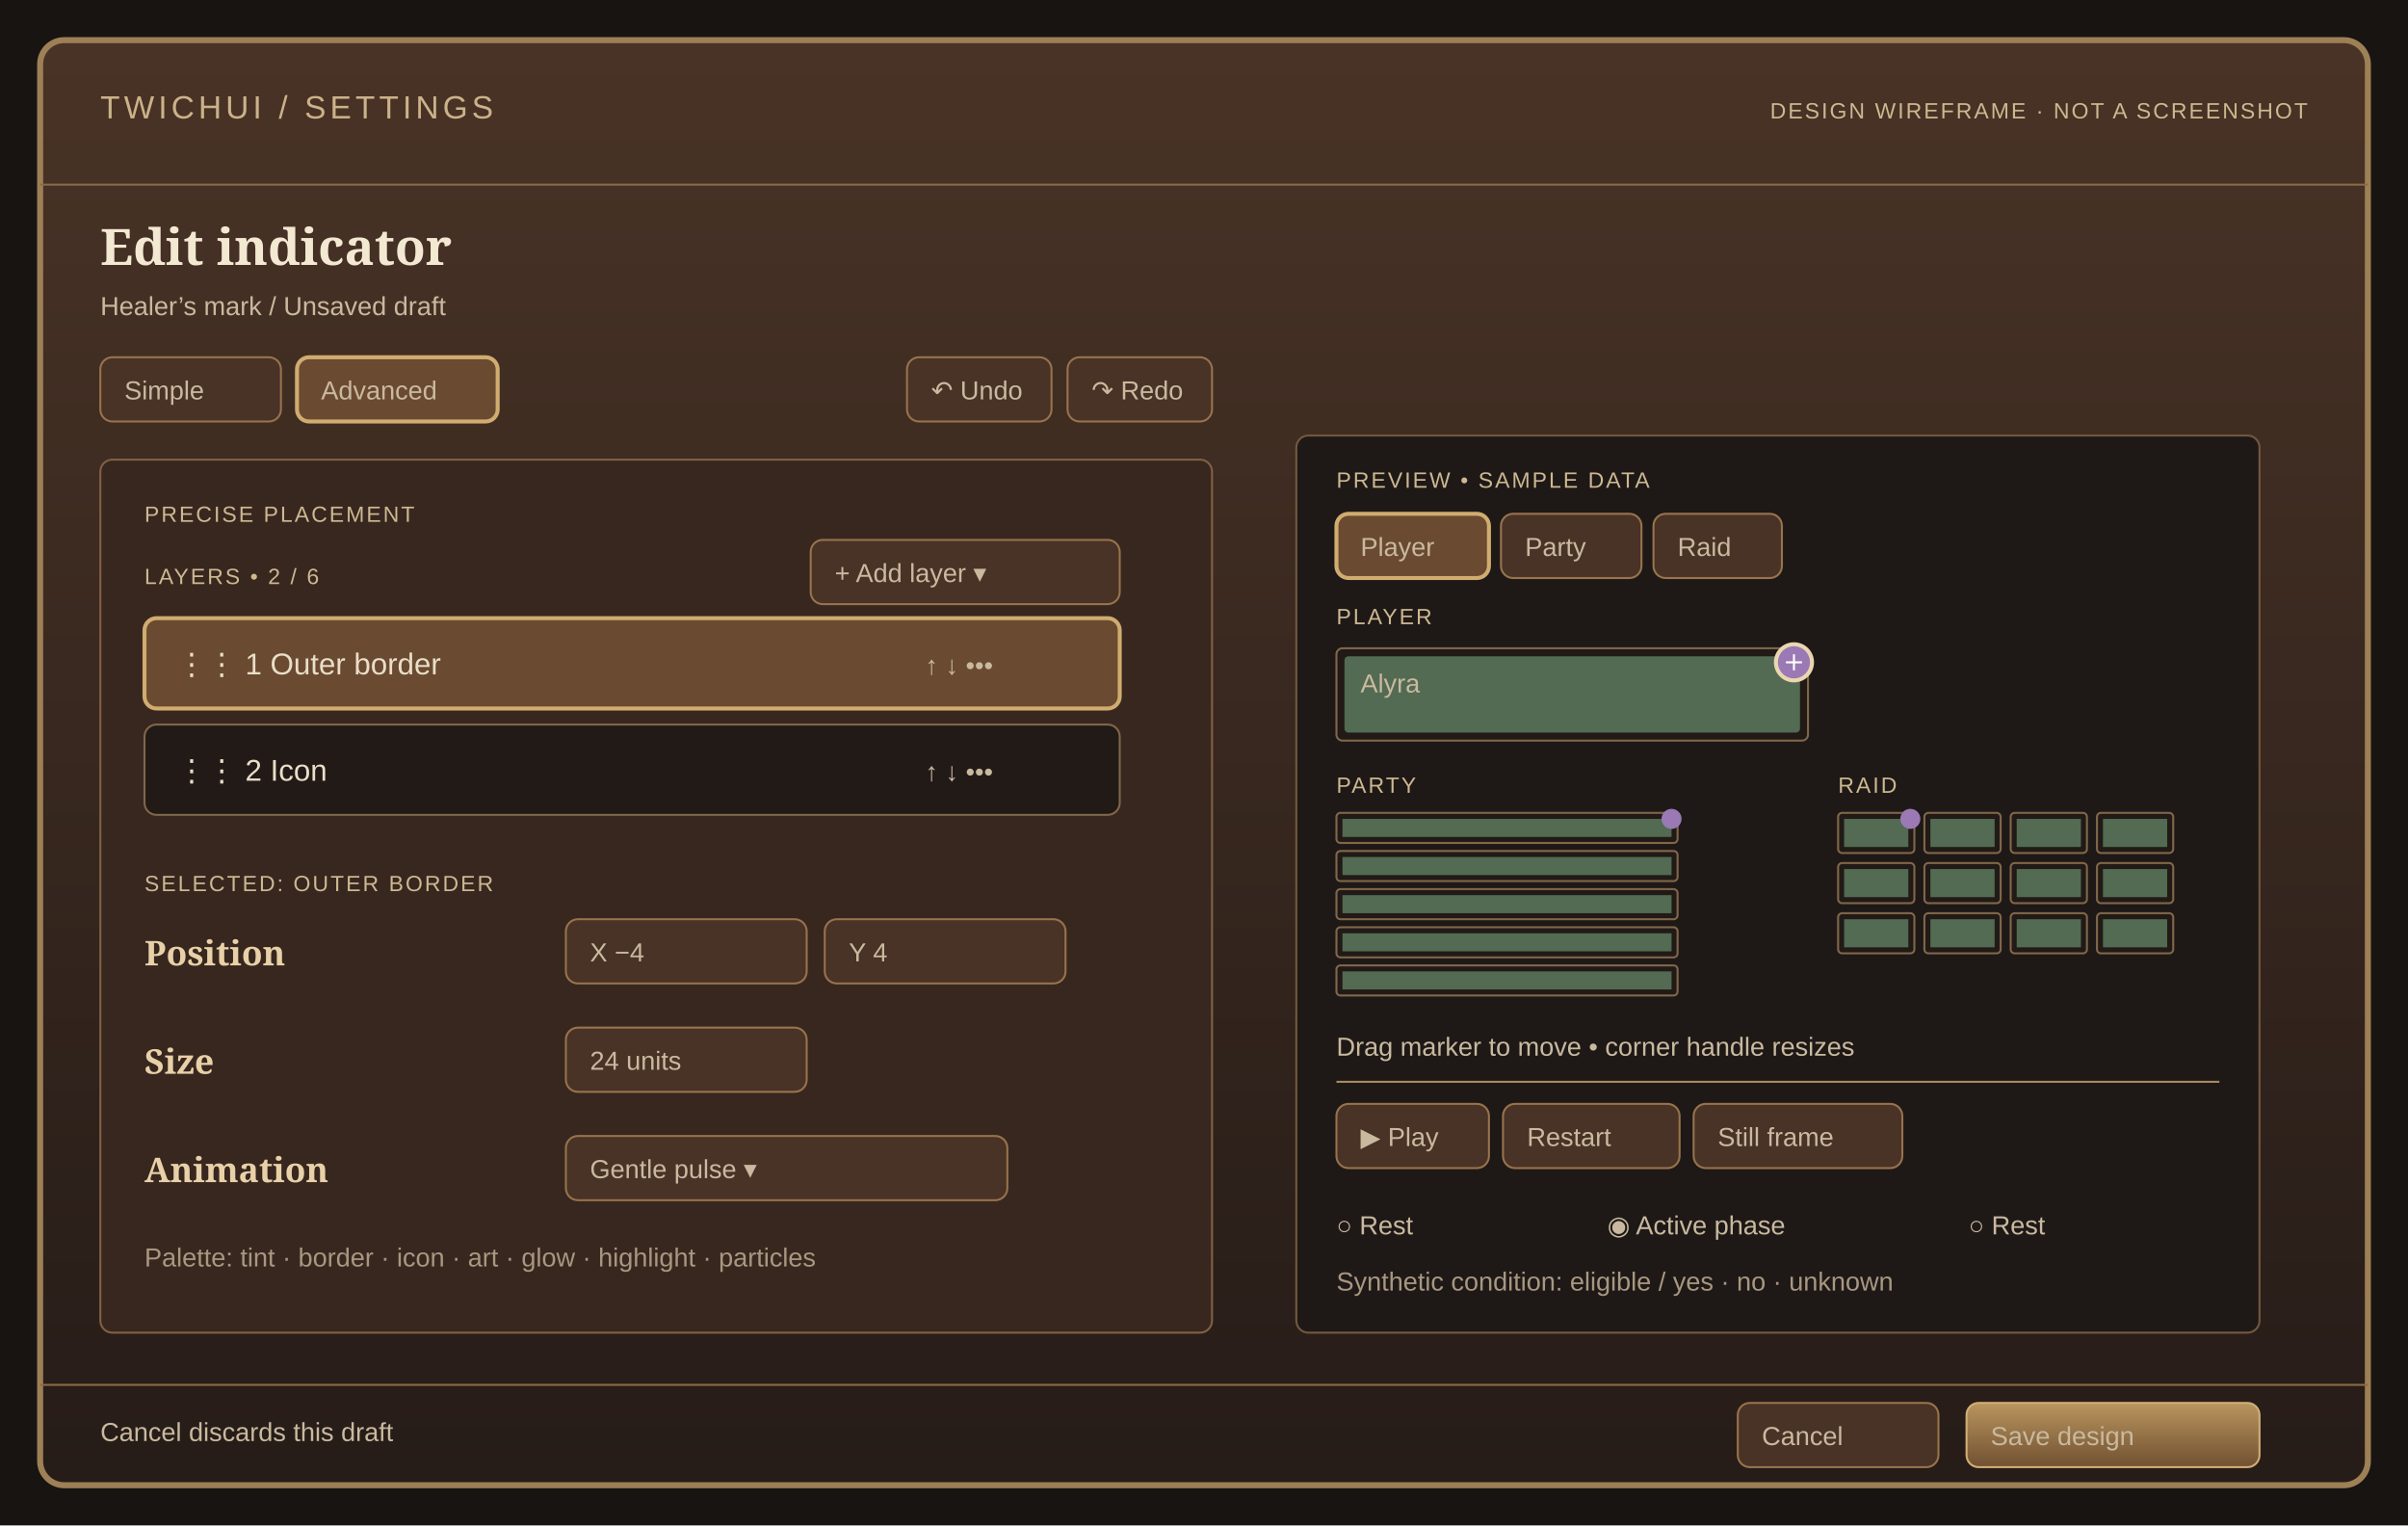
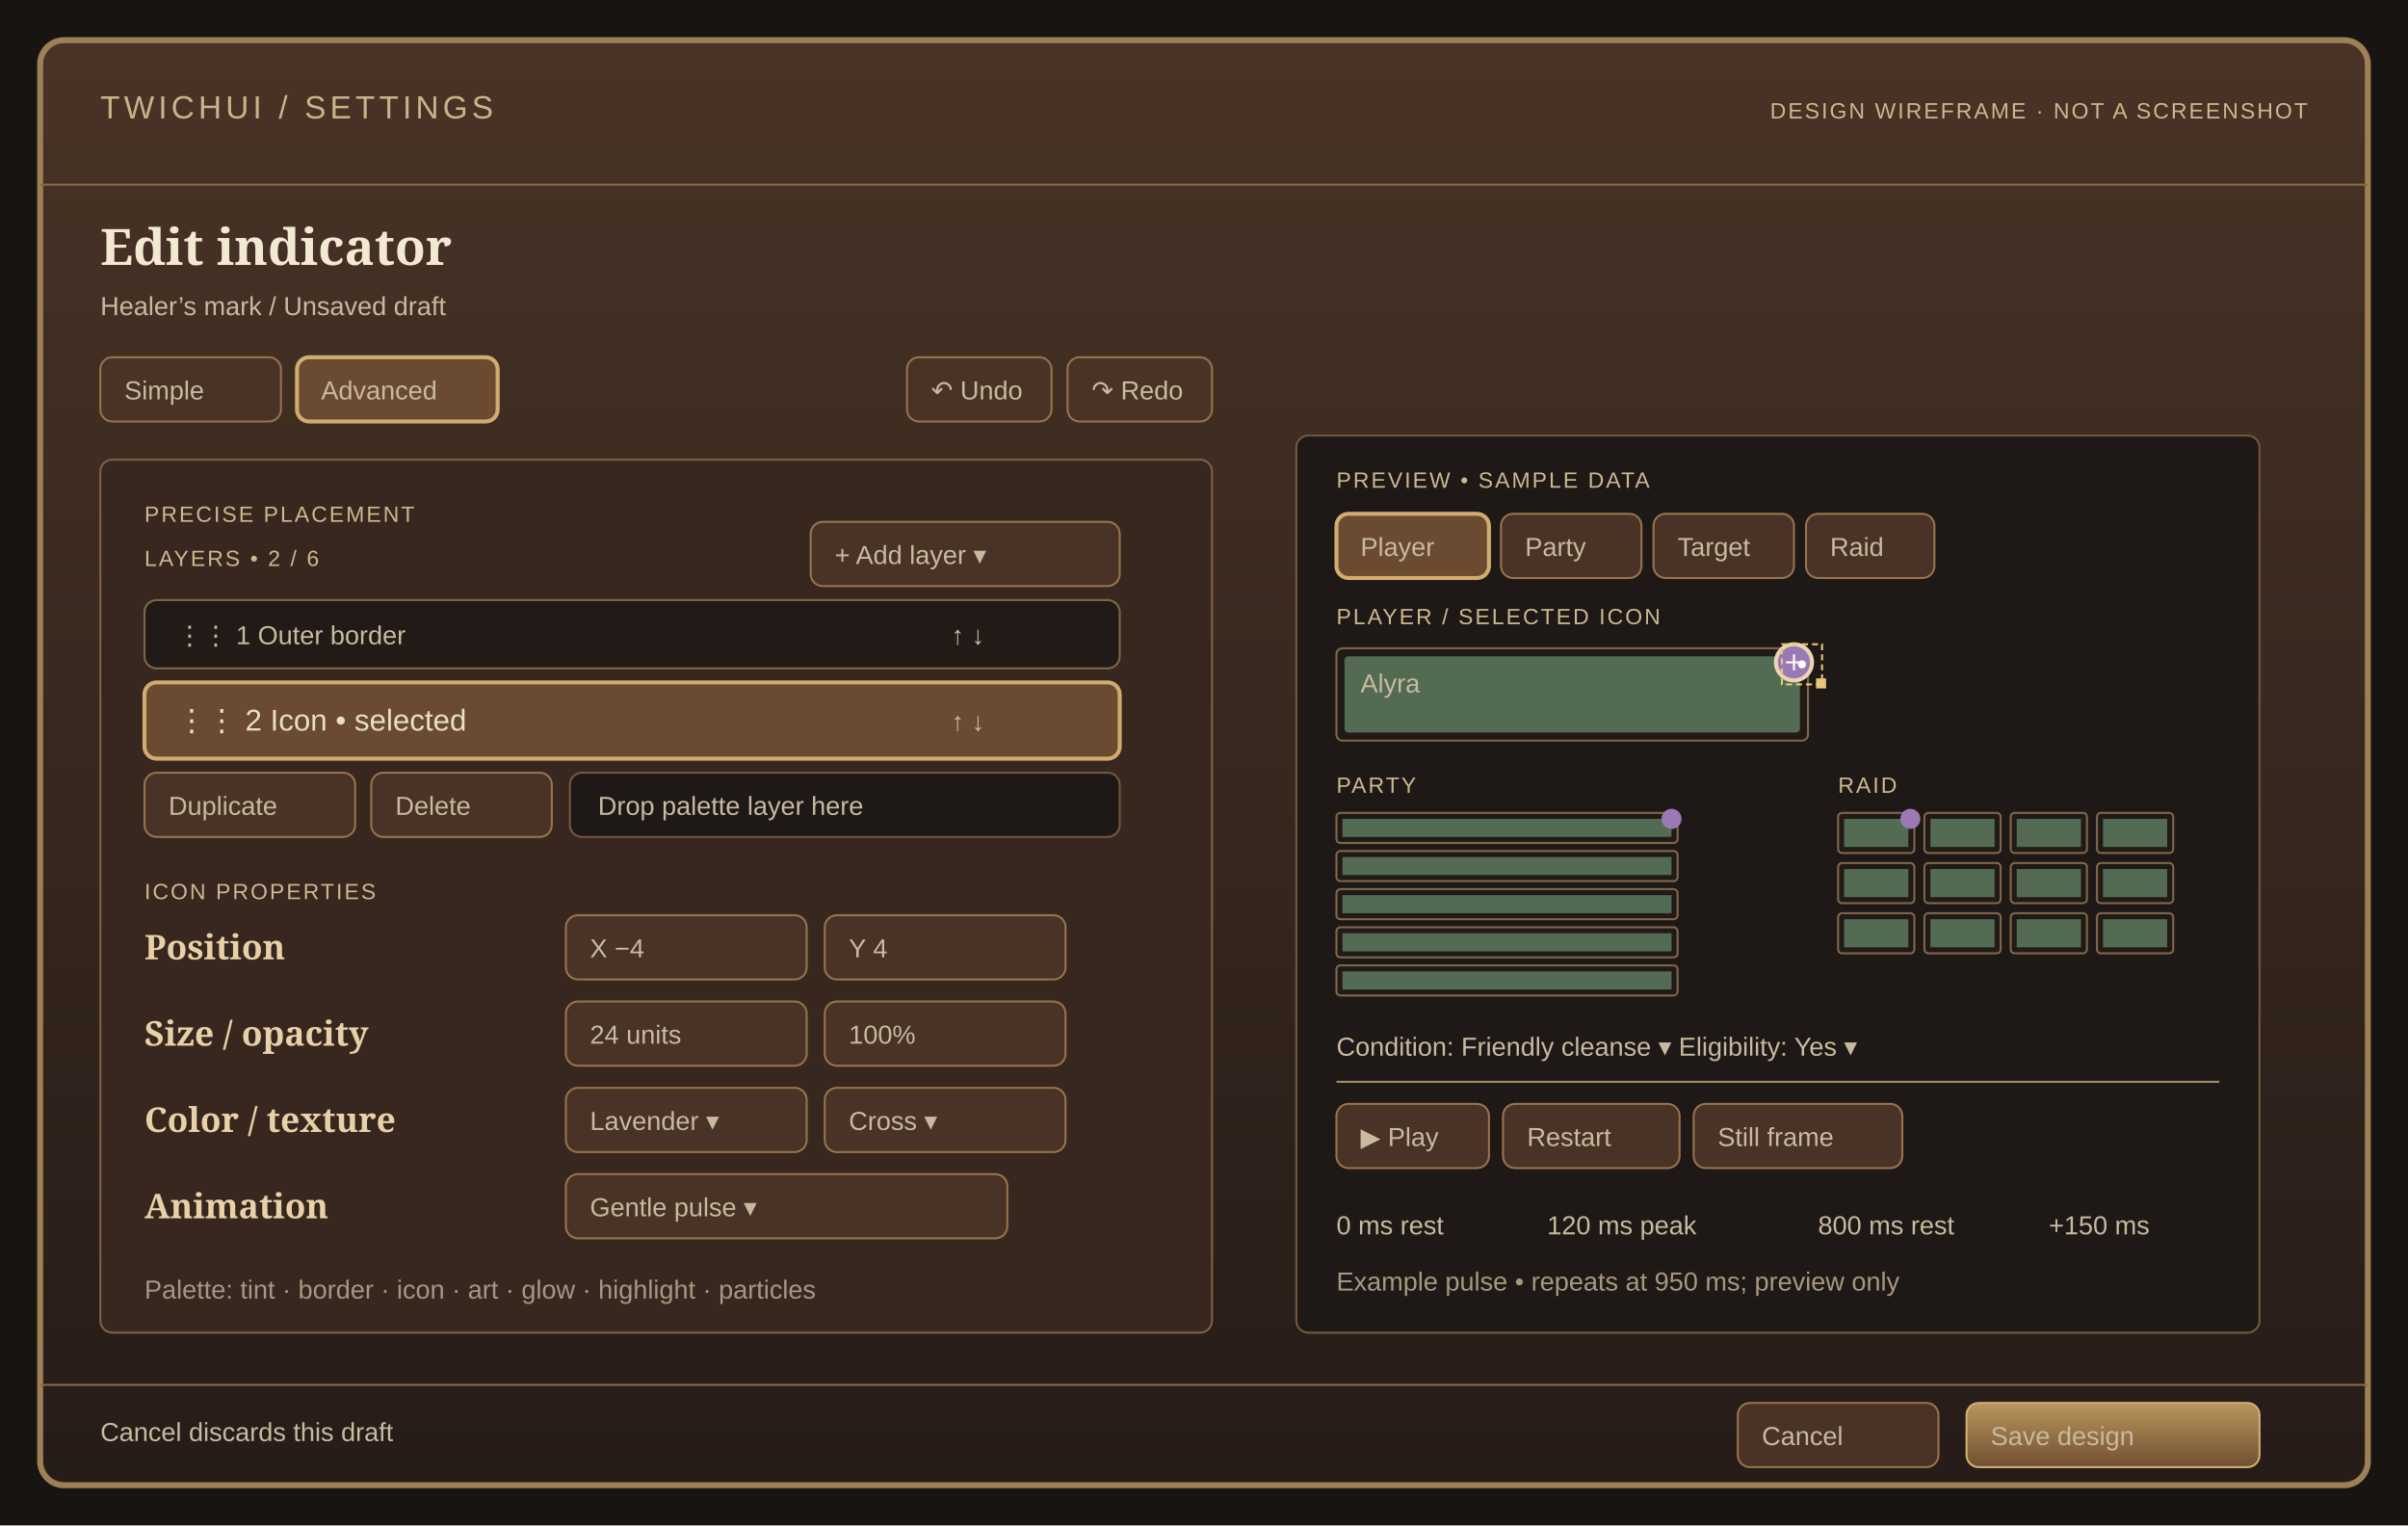
<svg xmlns="http://www.w3.org/2000/svg" width="1200" height="760" viewBox="0 0 1200 760" role="img" aria-labelledby="title desc">
  <defs>
    <linearGradient id="leather" x2="0" y2="1">
      <stop stop-color="#493326" />
      <stop offset="1" stop-color="#261c18" />
    </linearGradient>
    <linearGradient id="gold" x2="0" y2="1">
      <stop stop-color="#b9955e" />
      <stop offset="1" stop-color="#705031" />
    </linearGradient>
  </defs>
  <rect width="1200" height="760" fill="#171412" />
  <rect x="20" y="20" width="1160" height="720" rx="12" fill="url(#leather)" stroke="#9e8056" stroke-width="3" />
  <path d="M20 92H1180 M20 690H1180" stroke="#8b6a45" />
  <text x="50" y="59" class="brand">TWICHUI  /  SETTINGS</text>
  <text x="1150" y="59" text-anchor="end" class="note">DESIGN WIREFRAME · NOT A SCREENSHOT</text>
  <style>text{font-family:Arial,sans-serif;fill:#e9dec8} .brand{font-size:16px;letter-spacing:2px;fill:#cbb28a} .title{font: bold 25px Georgia,serif;fill:#f3e8d1} .head{font:bold 17px Georgia,serif;fill:#e8d1a8} .label{font-size:15px} .small{font-size:13px;fill:#c9b99f} .note{font-size:11px;letter-spacing:1px;fill:#cdb891} .muted{fill:#a89780;font-size:13px} .card{fill:#38271f;stroke:#806142} .well{fill:#1e1917;stroke:#73583d} .input{fill:#211a17;stroke:#806749} .btn{fill:#493226;stroke:#98734c} .selected{fill:#6a4a30;stroke:#d0ac70;stroke-width:2} .gold{fill:url(#gold);stroke:#d1ae76} .green{fill:#526b52} .purple{fill:#9a79b5} .line{stroke:#ab8a5f;stroke-width:1} </style>
  <text x="50" y="132" class="title">Edit indicator</text>
  <text x="50" y="157" class="small">Healer’s mark  /  Unsaved draft</text>
  <rect x="50" y="178" width="90" height="32" rx="6" class="btn" />
  <text x="62" y="199" class="small">Simple</text>
  <rect x="148" y="178" width="100" height="32" rx="6" class="selected" />
  <text x="160" y="199" class="small">Advanced</text>
  <rect x="452" y="178" width="72" height="32" rx="6" class="btn" />
  <text x="464" y="199" class="small">↶ Undo</text>
  <rect x="532" y="178" width="72" height="32" rx="6" class="btn" />
  <text x="544" y="199" class="small">↷ Redo</text>
  <rect x="50" y="229" width="554" height="435" rx="6" class="card" />
  <text x="72" y="260" class="note">PRECISE PLACEMENT</text>
-   <text x="72" y="291" class="note">LAYERS  •  2 / 6</text>
-   <rect x="404" y="269" width="154" height="32" rx="6" class="btn" />
-   <text x="416" y="290" class="small">+ Add layer  ▾</text>
-   <rect x="72" y="308" width="486" height="45" rx="6" class="selected" />
-   <text x="88" y="336" class="label">⋮⋮  1   Outer border</text>
-   <text x="461" y="336" class="small">↑   ↓   •••</text>
-   <rect x="72" y="361" width="486" height="45" rx="6" class="input" />
-   <text x="88" y="389" class="label">⋮⋮  2   Icon</text>
-   <text x="461" y="389" class="small">↑   ↓   •••</text>
-   <text x="72" y="444" class="note">SELECTED: OUTER BORDER</text>
-   <text x="72" y="481" class="head">Position</text>
-   <rect x="282" y="458" width="120" height="32" rx="6" class="btn" />
-   <text x="294" y="479" class="small">X  −4</text>
-   <rect x="411" y="458" width="120" height="32" rx="6" class="btn" />
-   <text x="423" y="479" class="small">Y  4</text>
-   <text x="72" y="535" class="head">Size</text>
-   <rect x="282" y="512" width="120" height="32" rx="6" class="btn" />
-   <text x="294" y="533" class="small">24 units</text>
-   <text x="72" y="589" class="head">Animation</text>
-   <rect x="282" y="566" width="220" height="32" rx="6" class="btn" />
-   <text x="294" y="587" class="small">Gentle pulse  ▾</text>
-   <text x="72" y="631" class="muted">Palette: tint · border · icon · art · glow · highlight · particles</text>
+   <text x="72" y="282" class="note">LAYERS  •  2 / 6</text>
+   <rect x="404" y="260" width="154" height="32" rx="6" class="btn" />
+   <text x="416" y="281" class="small">+ Add layer  ▾</text>
+   <rect x="72" y="299" width="486" height="34" rx="6" class="input" />
+   <text x="88" y="321" class="small">⋮⋮  1   Outer border</text>
+   <text x="474" y="321" class="small">↑   ↓</text>
+   <rect x="72" y="340" width="486" height="38" rx="6" class="selected" />
+   <text x="88" y="364" class="label">⋮⋮  2   Icon  •  selected</text>
+   <text x="474" y="364" class="small">↑   ↓</text>
+   <rect x="72" y="385" width="105" height="32" rx="6" class="btn" />
+   <text x="84" y="406" class="small">Duplicate</text>
+   <rect x="185" y="385" width="90" height="32" rx="6" class="btn" />
+   <text x="197" y="406" class="small">Delete</text>
+   <rect x="284" y="385" width="274" height="32" rx="6" class="well" />
+   <text x="298" y="406" class="small">Drop palette layer here</text>
+   <text x="72" y="448" class="note">ICON PROPERTIES</text>
+   <text x="72" y="478" class="head">Position</text>
+   <rect x="282" y="456" width="120" height="32" rx="6" class="btn" />
+   <text x="294" y="477" class="small">X  −4</text>
+   <rect x="411" y="456" width="120" height="32" rx="6" class="btn" />
+   <text x="423" y="477" class="small">Y  4</text>
+   <text x="72" y="521" class="head">Size / opacity</text>
+   <rect x="282" y="499" width="120" height="32" rx="6" class="btn" />
+   <text x="294" y="520" class="small">24 units</text>
+   <rect x="411" y="499" width="120" height="32" rx="6" class="btn" />
+   <text x="423" y="520" class="small">100%</text>
+   <text x="72" y="564" class="head">Color / texture</text>
+   <rect x="282" y="542" width="120" height="32" rx="6" class="btn" />
+   <text x="294" y="563" class="small">Lavender ▾</text>
+   <rect x="411" y="542" width="120" height="32" rx="6" class="btn" />
+   <text x="423" y="563" class="small">Cross  ▾</text>
+   <text x="72" y="607" class="head">Animation</text>
+   <rect x="282" y="585" width="220" height="32" rx="6" class="btn" />
+   <text x="294" y="606" class="small">Gentle pulse  ▾</text>
+   <text x="72" y="647" class="muted">Palette: tint · border · icon · art · glow · highlight · particles</text>
  <rect x="646" y="217" width="480" height="447" rx="6" class="well" />
  <text x="666" y="243" class="note">PREVIEW  •  SAMPLE DATA</text>
  <rect x="666" y="256" width="76" height="32" rx="6" class="selected" />
  <text x="678" y="277" class="small">Player</text>
  <rect x="748" y="256" width="70" height="32" rx="6" class="btn" />
  <text x="760" y="277" class="small">Party</text>
-   <rect x="824" y="256" width="64" height="32" rx="6" class="btn" />
-   <text x="836" y="277" class="small">Raid</text>
-   <text x="666" y="311" class="note">PLAYER</text>
+   <rect x="824" y="256" width="70" height="32" rx="6" class="btn" />
+   <text x="836" y="277" class="small">Target</text>
+   <rect x="900" y="256" width="64" height="32" rx="6" class="btn" />
+   <text x="912" y="277" class="small">Raid</text>
+   <text x="666" y="311" class="note">PLAYER / SELECTED ICON</text>
  <rect x="666" y="323" width="235" height="46" rx="3" class="input" />
  <rect x="670" y="327" width="227" height="38" rx="2" class="green" />
  <text x="678" y="345" class="small">Alyra</text>
  <circle cx="894" cy="330" r="9" fill="#9a79b5" stroke="#ead6b0" stroke-width="2" />
  <path d="M890 330h8 M894 326v8" stroke="#fff" />
+   <rect x="888" y="321" width="20" height="20" fill="none" stroke="#e8c77d" stroke-dasharray="3 2" />
+   <rect x="905" y="338" width="5" height="5" fill="#e8c77d" />
+   <circle cx="898" cy="331" r="2" fill="#fff" />
  <text x="666" y="395" class="note">PARTY</text>
  <text x="916" y="395" class="note">RAID</text>
  <rect x="666" y="405" width="170" height="15" rx="2" class="input" />
  <rect x="669" y="408" width="164" height="9" class="green" />
  <circle cx="833" cy="408" r="5" class="purple" />
  <rect x="666" y="424" width="170" height="15" rx="2" class="input" />
  <rect x="669" y="427" width="164" height="9" class="green" />
  <rect x="666" y="443" width="170" height="15" rx="2" class="input" />
  <rect x="669" y="446" width="164" height="9" class="green" />
  <rect x="666" y="462" width="170" height="15" rx="2" class="input" />
  <rect x="669" y="465" width="164" height="9" class="green" />
  <rect x="666" y="481" width="170" height="15" rx="2" class="input" />
  <rect x="669" y="484" width="164" height="9" class="green" />
  <rect x="916" y="405" width="38" height="20" rx="2" class="input" />
  <rect x="919" y="408" width="32" height="14" class="green" />
  <circle cx="952" cy="408" r="5" class="purple" />
  <rect x="959" y="405" width="38" height="20" rx="2" class="input" />
  <rect x="962" y="408" width="32" height="14" class="green" />
  <rect x="1002" y="405" width="38" height="20" rx="2" class="input" />
  <rect x="1005" y="408" width="32" height="14" class="green" />
  <rect x="1045" y="405" width="38" height="20" rx="2" class="input" />
  <rect x="1048" y="408" width="32" height="14" class="green" />
  <rect x="916" y="430" width="38" height="20" rx="2" class="input" />
  <rect x="919" y="433" width="32" height="14" class="green" />
  <rect x="959" y="430" width="38" height="20" rx="2" class="input" />
  <rect x="962" y="433" width="32" height="14" class="green" />
  <rect x="1002" y="430" width="38" height="20" rx="2" class="input" />
  <rect x="1005" y="433" width="32" height="14" class="green" />
  <rect x="1045" y="430" width="38" height="20" rx="2" class="input" />
  <rect x="1048" y="433" width="32" height="14" class="green" />
  <rect x="916" y="455" width="38" height="20" rx="2" class="input" />
  <rect x="919" y="458" width="32" height="14" class="green" />
  <rect x="959" y="455" width="38" height="20" rx="2" class="input" />
  <rect x="962" y="458" width="32" height="14" class="green" />
  <rect x="1002" y="455" width="38" height="20" rx="2" class="input" />
  <rect x="1005" y="458" width="32" height="14" class="green" />
  <rect x="1045" y="455" width="38" height="20" rx="2" class="input" />
  <rect x="1048" y="458" width="32" height="14" class="green" />
-   <text x="666" y="526" class="small">Drag marker to move • corner handle resizes</text>
+   <text x="666" y="526" class="small">Condition: Friendly cleanse ▾   Eligibility: Yes ▾</text>
  <path d="M666 539h440" class="line" />
  <rect x="666" y="550" width="76" height="32" rx="6" class="btn" />
  <text x="678" y="571" class="small">▶ Play</text>
  <rect x="749" y="550" width="88" height="32" rx="6" class="btn" />
  <text x="761" y="571" class="small">Restart</text>
  <rect x="844" y="550" width="104" height="32" rx="6" class="btn" />
  <text x="856" y="571" class="small">Still frame</text>
-   <text x="666" y="615" class="small">○ Rest</text>
-   <text x="801" y="615" class="small">◉ Active phase</text>
-   <text x="981" y="615" class="small">○ Rest</text>
-   <text x="666" y="643" class="muted">Synthetic condition: eligible  /  yes · no · unknown</text>
+   <text x="666" y="615" class="small">0 ms rest</text>
+   <text x="771" y="615" class="small">120 ms peak</text>
+   <text x="906" y="615" class="small">800 ms rest</text>
+   <text x="1021" y="615" class="small">+150 ms</text>
+   <text x="666" y="643" class="muted">Example pulse • repeats at 950 ms; preview only</text>
  <text x="50" y="718" class="small">Cancel discards this draft</text>
  <rect x="866" y="699" width="100" height="32" rx="6" class="btn" />
  <text x="878" y="720" class="small">Cancel</text>
  <rect x="980" y="699" width="146" height="32" rx="6" class="gold" />
  <text x="992" y="720" class="small">Save design</text>
</svg>
